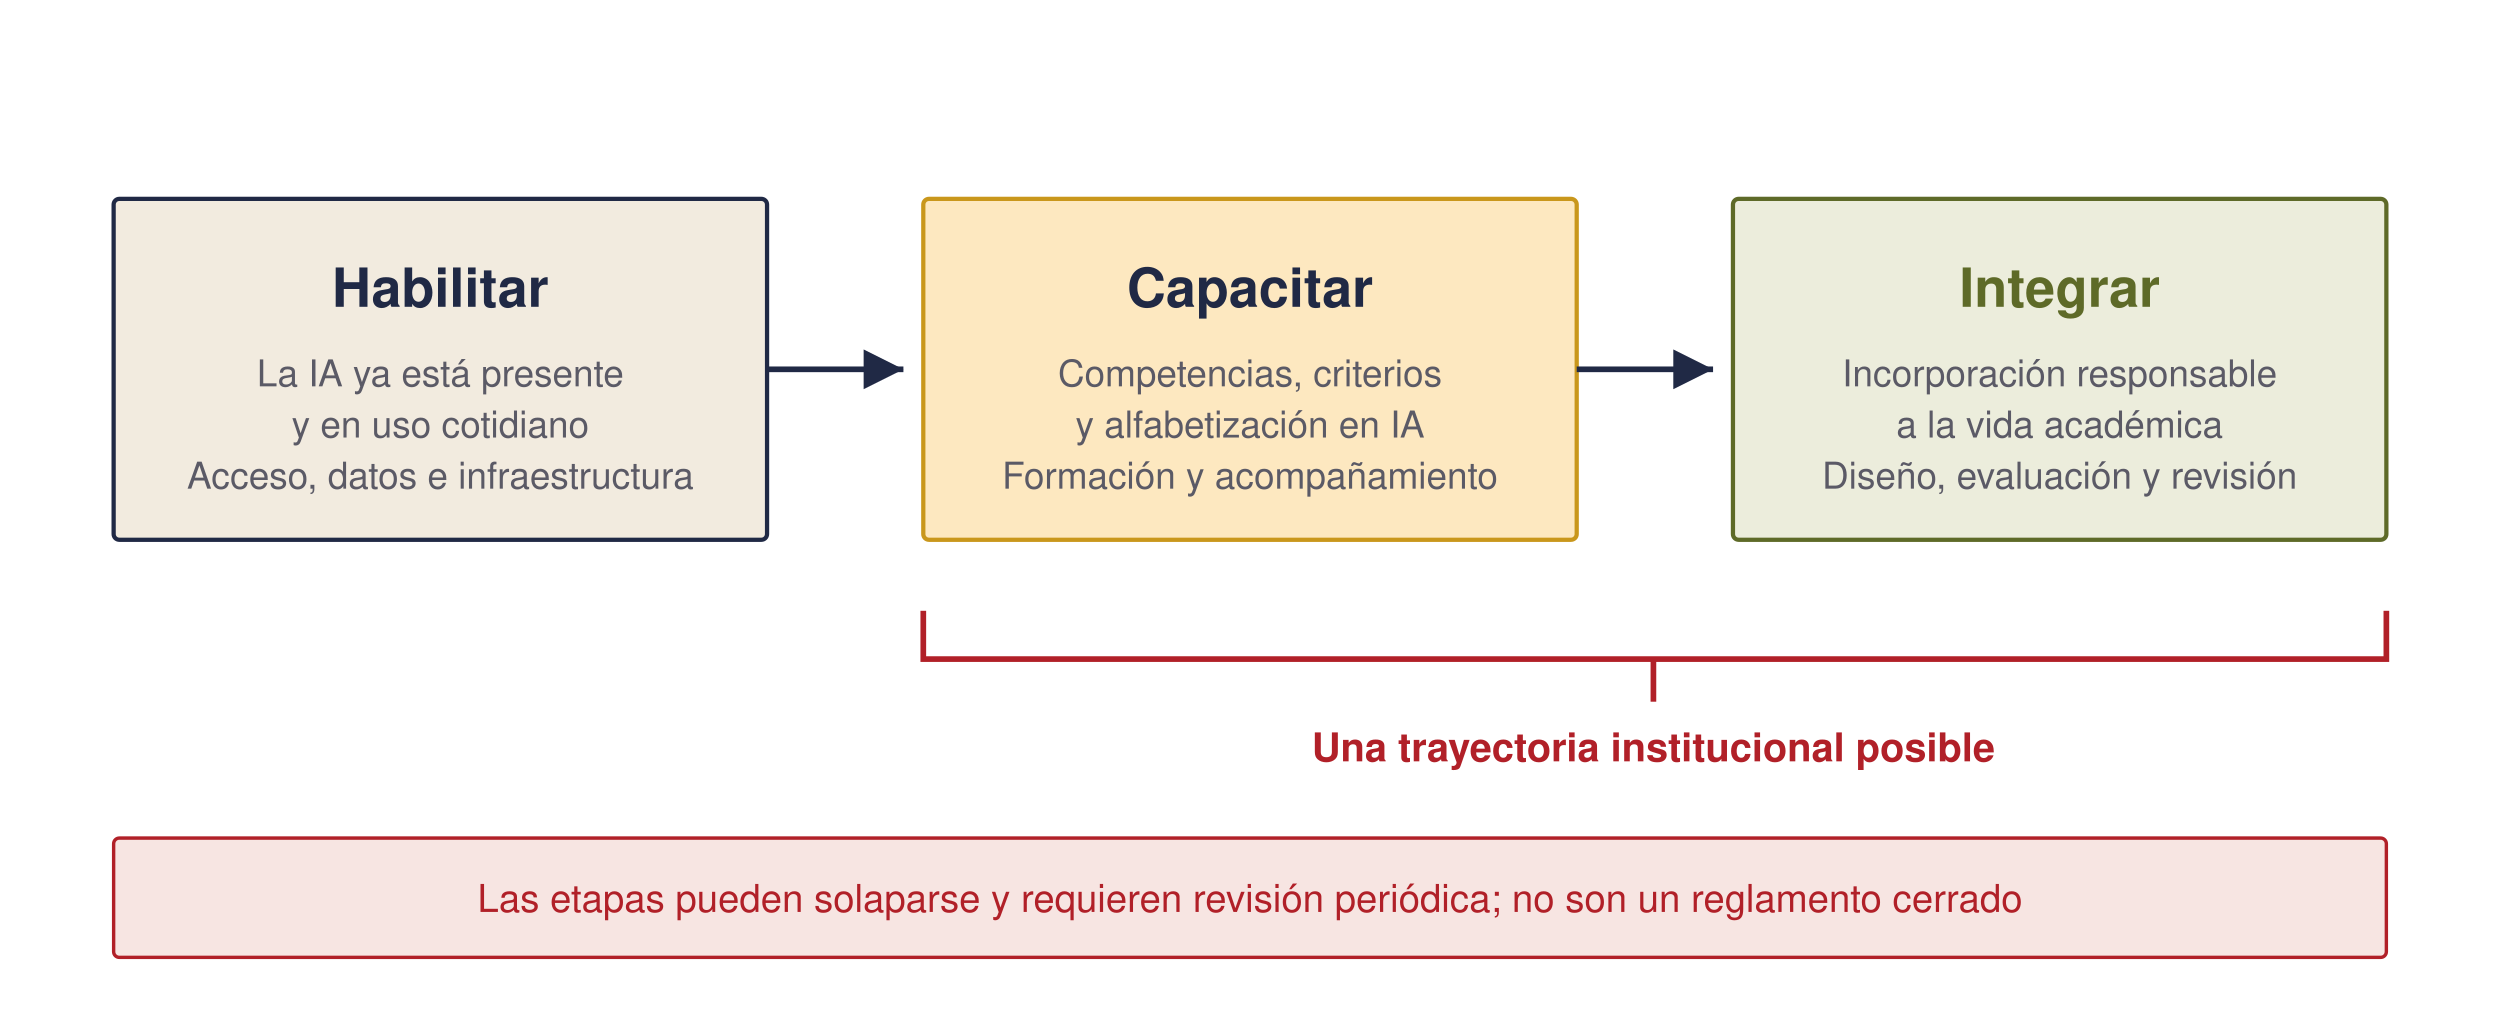
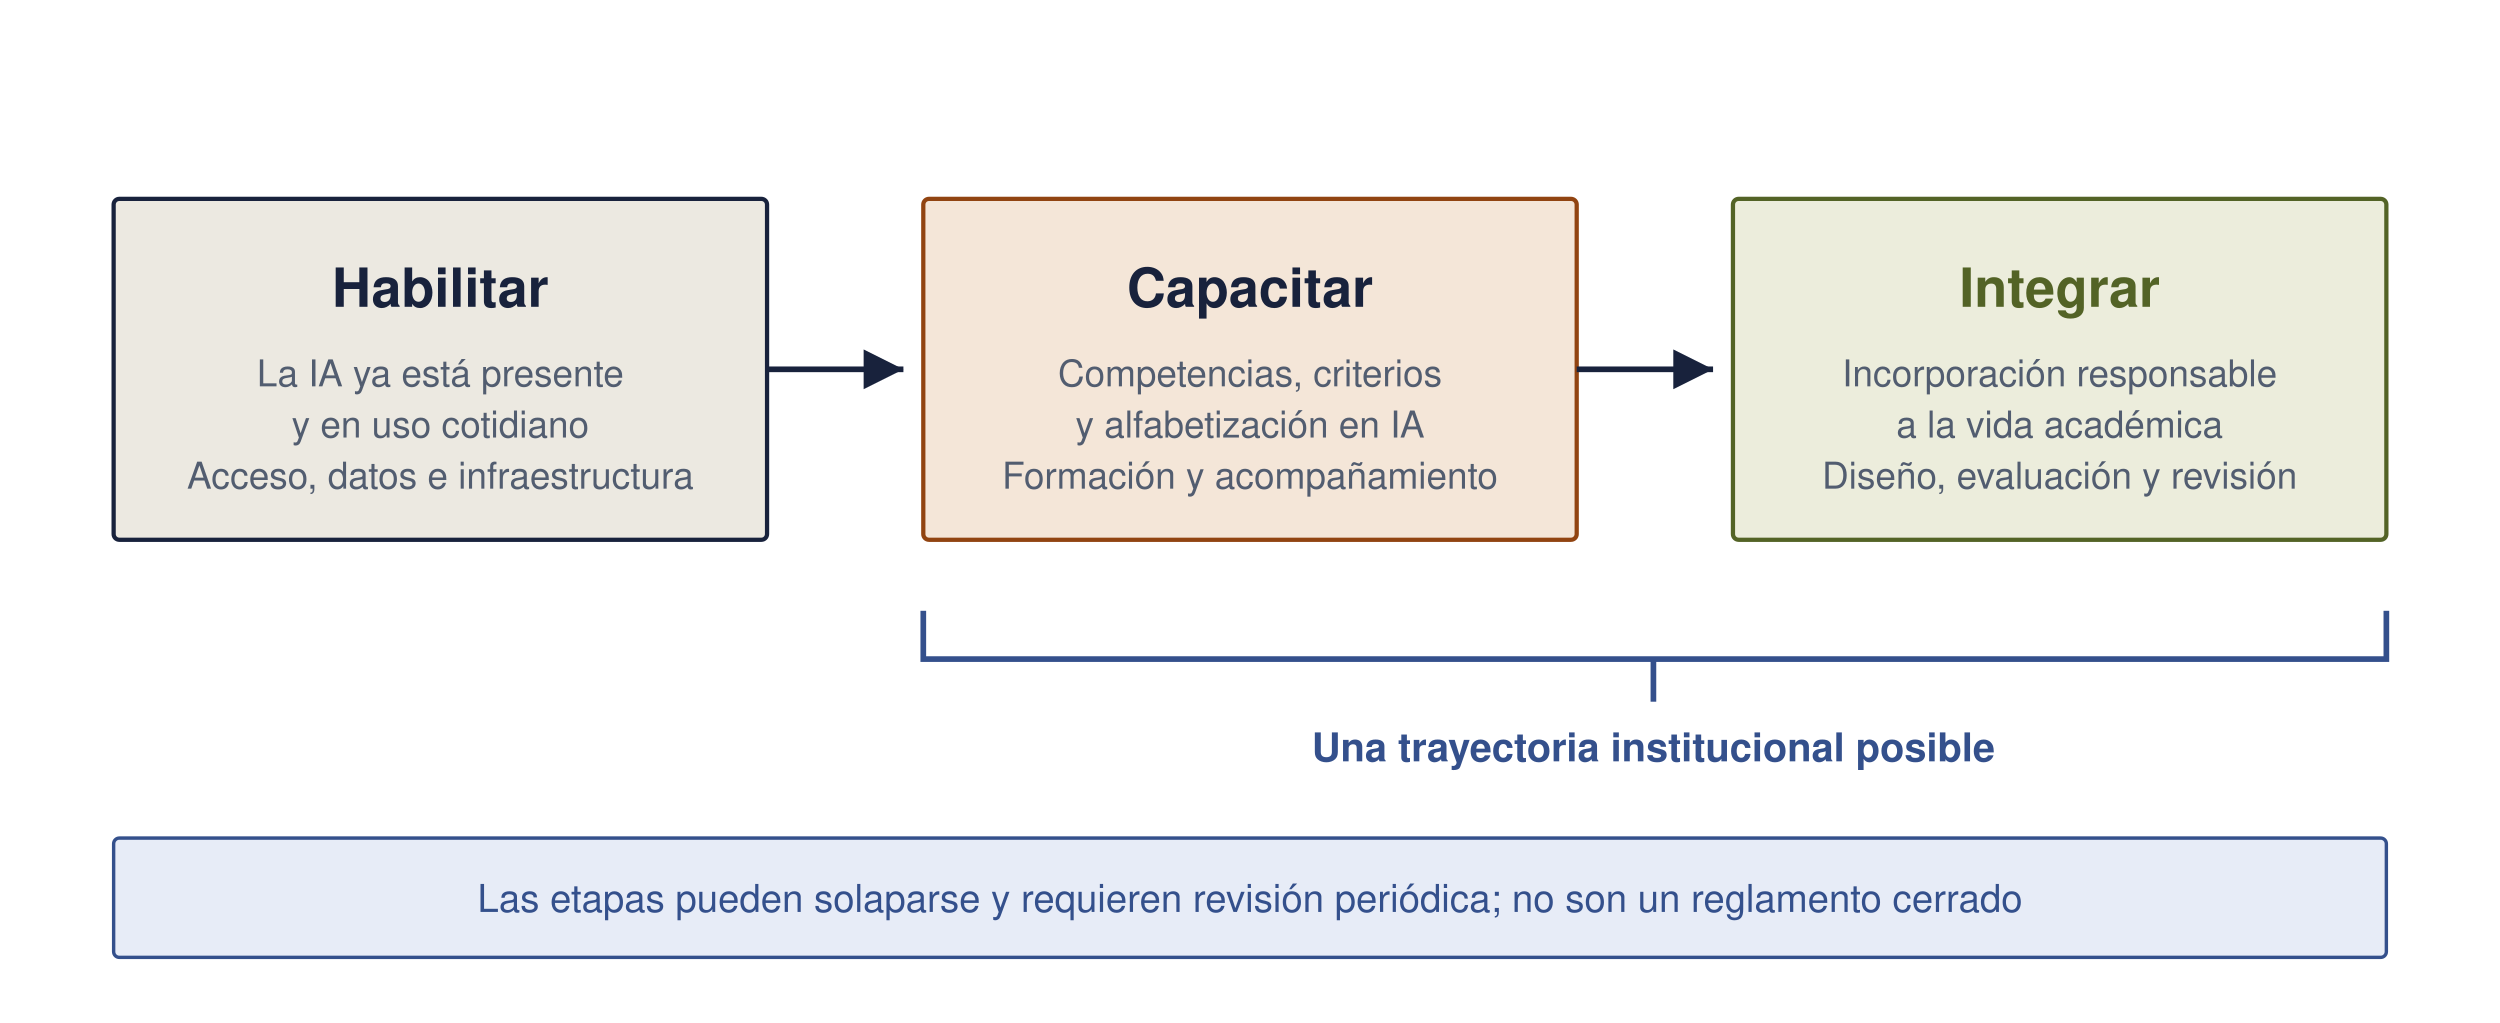
<svg xmlns="http://www.w3.org/2000/svg" viewBox="0 0 880 360" role="img" aria-labelledby="titulo desc">
  <style>
    /* === TOKENS GRÁFICOS — ver figuras/TOKENS-GRAFICOS.md === */
    .tk-font { font-family: 'Archivo Narrow', Helvetica, Arial, sans-serif; }
-     .f-ink { fill:#202945; } .f-muted { fill:#5B5A66; }
-     .f-primary { fill:#B12028; } .f-good { fill:#5E6A28; } .f-risk { fill:#9A4A12; }
-     .bg-primary { fill:#F7E5E2; } .bg-good { fill:#ECEDDC; } .bg-risk { fill:#F4E6D8; }
-     .bg-neutral { fill:#F2EBDF; } .bg-warn { fill:#FDE8C0; }
-     .st-primary { stroke:#B12028; } .st-good { stroke:#5E6A28; } .st-risk { stroke:#9A4A12; }
-     .st-warn { stroke:#C9971C; } .st-axis { stroke:#202945; }
+     .f-ink { fill:#18223c; } .f-muted { fill:#525d70; }
+     .f-primary { fill:#34508c; } .f-good { fill:#536326; } .f-risk { fill:#8b2635; }
+     .bg-primary { fill:#e7ecf7; } .bg-good { fill:#ECEDDC; } .bg-risk { fill:#f8e7ea; }
+     .bg-neutral { fill:#ece9e1; } .bg-warn { fill:#f4e6d8; }
+     .st-primary { stroke:#34508c; } .st-good { stroke:#536326; } .st-risk { stroke:#8b2635; }
+     .st-warn { stroke:#914411; } .st-axis { stroke:#18223c; }
  </style>
  <defs>
    <marker id="flecha" markerWidth="10" markerHeight="10" refX="7" refY="3.5" orient="auto">
-       <path d="M0,0 L7,3.5 L0,7 Z" fill="#202945" />
+       <path d="M0,0 L7,3.5 L0,7 Z" fill="#18223c" />
    </marker>
  </defs>
  <g class="tk-font">
    <rect x="40" y="70" width="230" height="120" rx="2" class="bg-neutral st-axis" stroke-width="1.5" />
    <text x="155" y="108" text-anchor="middle" font-size="19" font-weight="bold" class="f-ink">Habilitar</text>
    <text x="155" y="136" text-anchor="middle" font-size="13" class="f-muted">La IA ya está presente</text>
    <text x="155" y="154" text-anchor="middle" font-size="13" class="f-muted">y en uso cotidiano</text>
    <text x="155" y="172" text-anchor="middle" font-size="13" class="f-muted">Acceso, datos e infraestructura</text>
    <line x1="270" y1="130" x2="318" y2="130" class="st-axis" stroke-width="2" marker-end="url(#flecha)" />
    <rect x="325" y="70" width="230" height="120" rx="2" class="bg-warn st-warn" stroke-width="1.5" />
    <text x="440" y="108" text-anchor="middle" font-size="19" font-weight="bold" class="f-ink">Capacitar</text>
    <text x="440" y="136" text-anchor="middle" font-size="13" class="f-muted">Competencias, criterios</text>
    <text x="440" y="154" text-anchor="middle" font-size="13" class="f-muted">y alfabetización en IA</text>
    <text x="440" y="172" text-anchor="middle" font-size="13" class="f-muted">Formación y acompañamiento</text>
    <line x1="555" y1="130" x2="603" y2="130" class="st-axis" stroke-width="2" marker-end="url(#flecha)" />
    <rect x="610" y="70" width="230" height="120" rx="2" class="bg-good st-good" stroke-width="1.5" />
    <text x="725" y="108" text-anchor="middle" font-size="19" font-weight="bold" class="f-good">Integrar</text>
    <text x="725" y="136" text-anchor="middle" font-size="13" class="f-muted">Incorporación responsable</text>
    <text x="725" y="154" text-anchor="middle" font-size="13" class="f-muted">a la vida académica</text>
    <text x="725" y="172" text-anchor="middle" font-size="13" class="f-muted">Diseño, evaluación y revisión</text>
    <path d="M 325 215 L 325 232 L 840 232 L 840 215" fill="none" class="st-primary" stroke-width="2" />
    <line x1="582" y1="232" x2="582" y2="247" class="st-primary" stroke-width="2" />
    <text x="582" y="268" text-anchor="middle" font-size="14" font-weight="bold" class="f-primary">Una trayectoria institucional posible</text>
    <rect x="40" y="295" width="800" height="42" rx="2" class="bg-primary st-primary" stroke-width="1.2" />
    <text x="440" y="321" text-anchor="middle" font-size="13.5" class="f-primary">Las etapas pueden solaparse y requieren revisión periódica; no son un reglamento cerrado</text>
  </g>
</svg>
